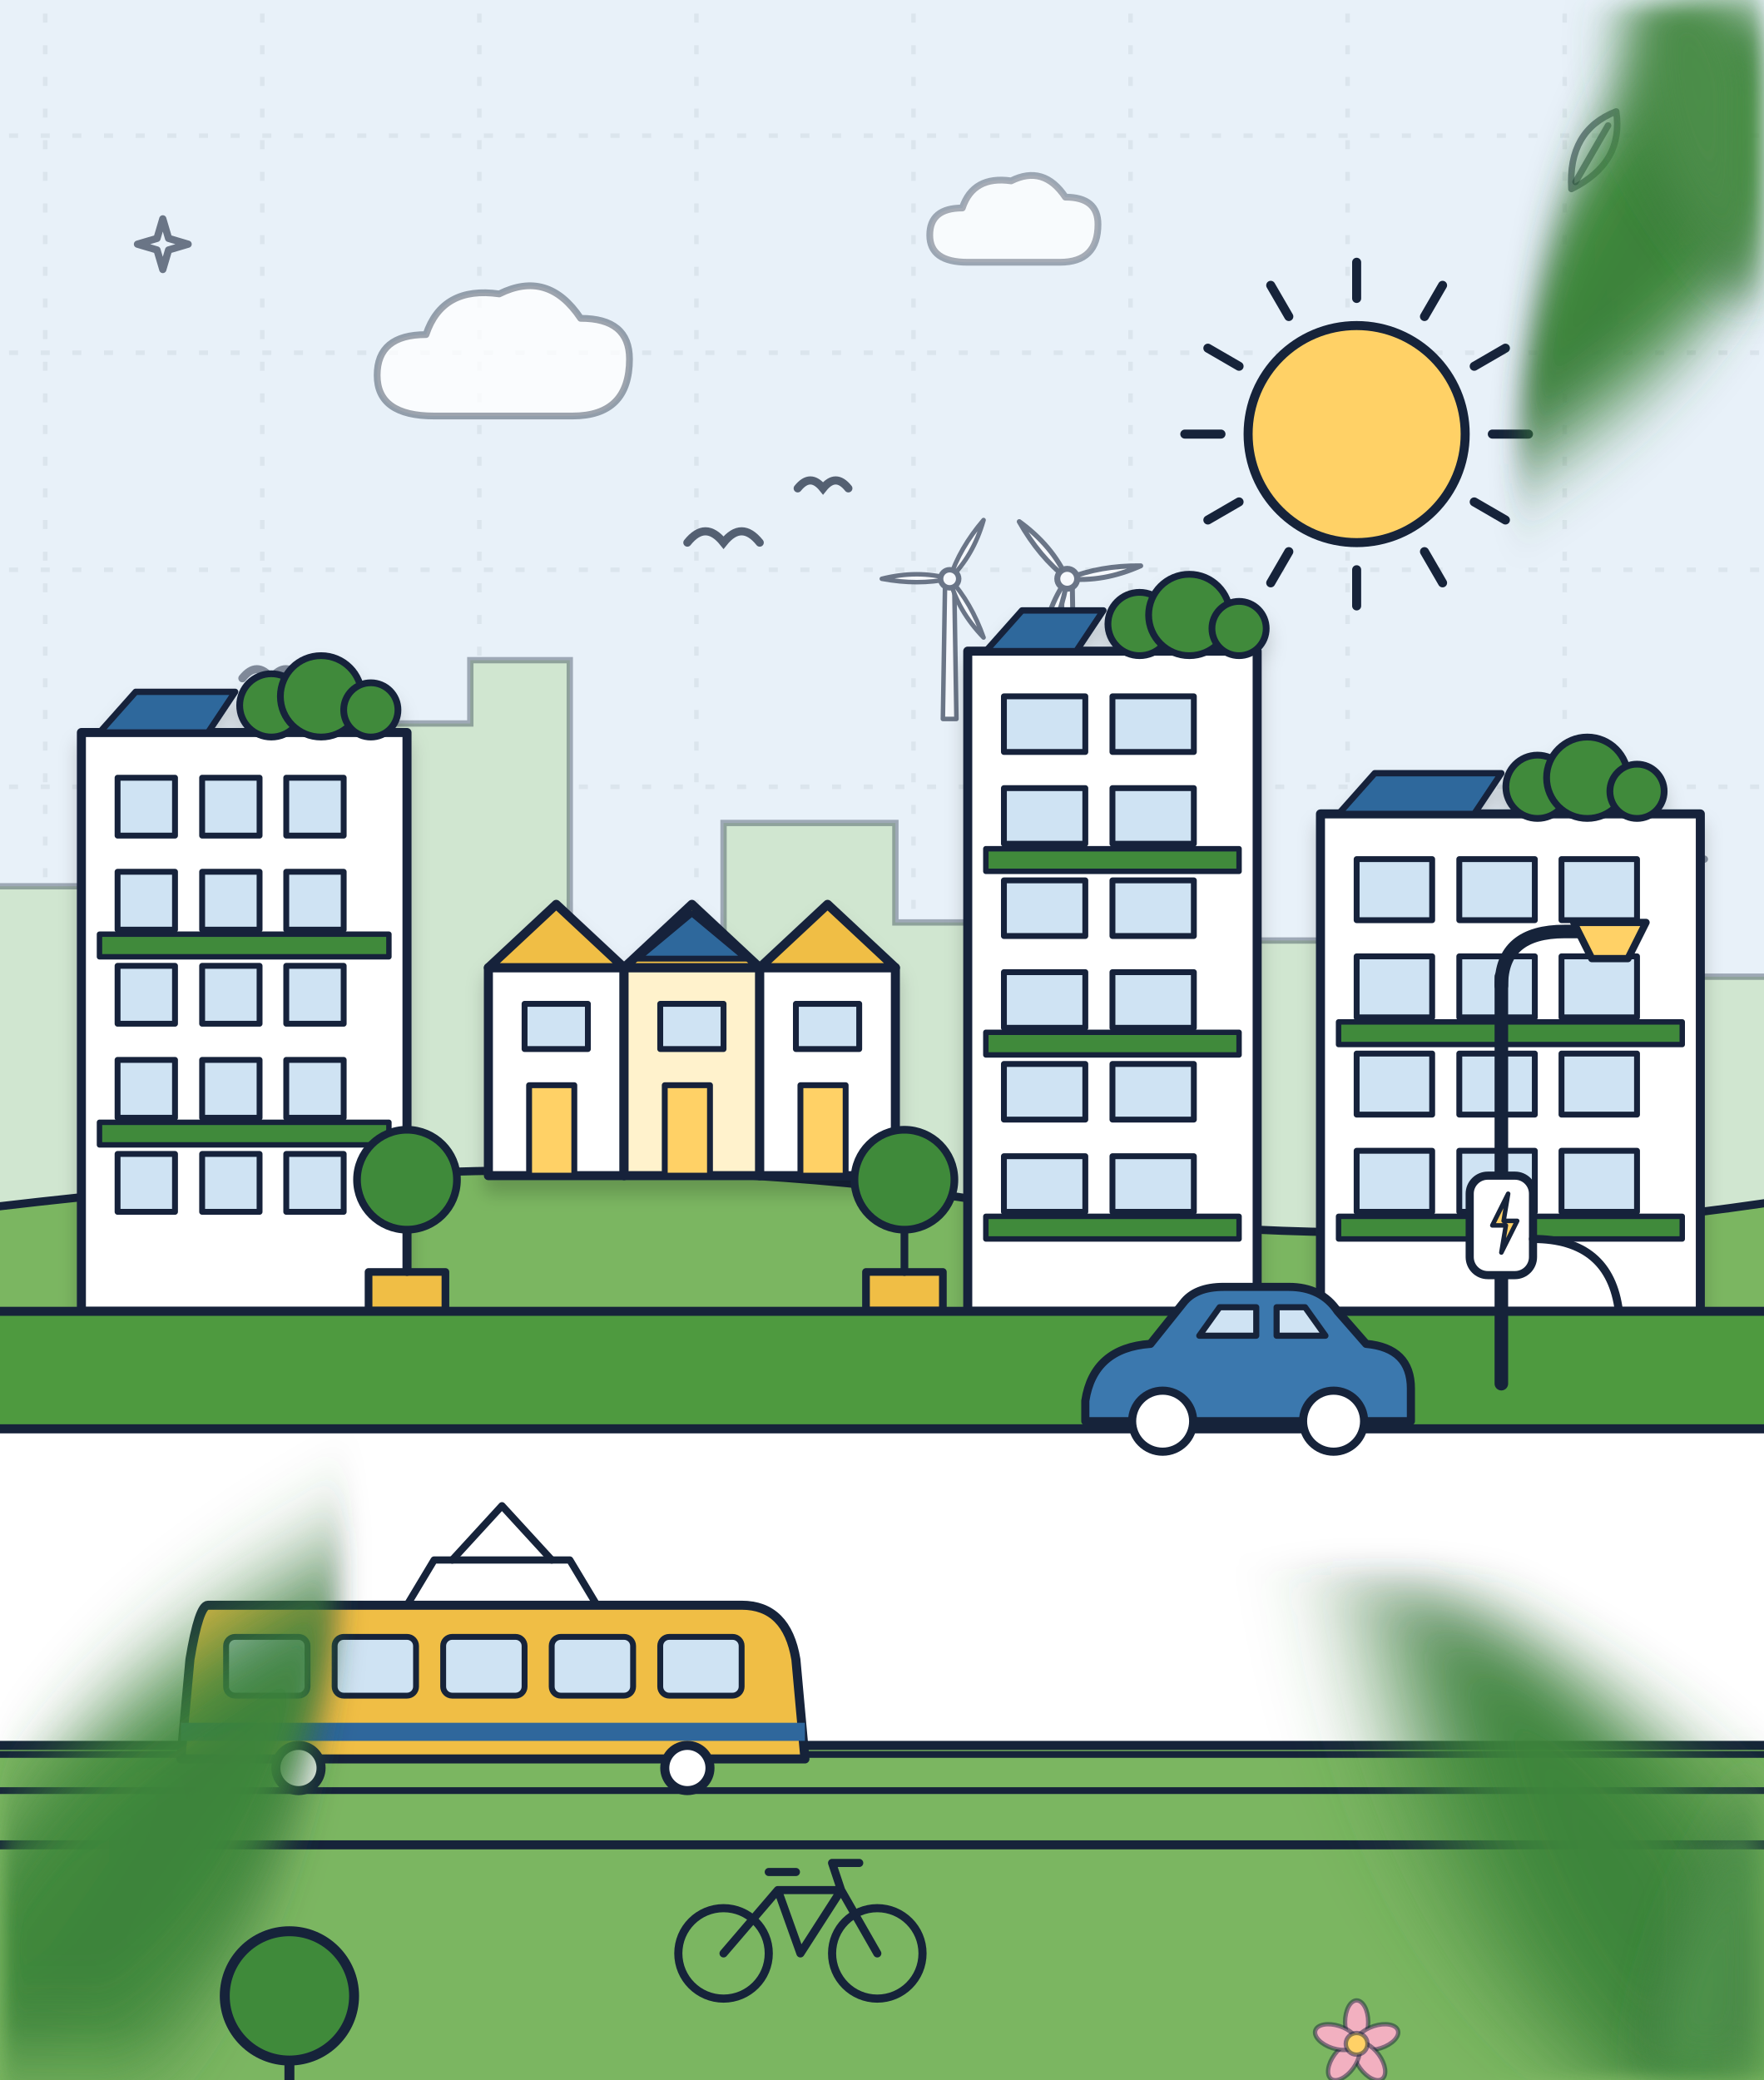
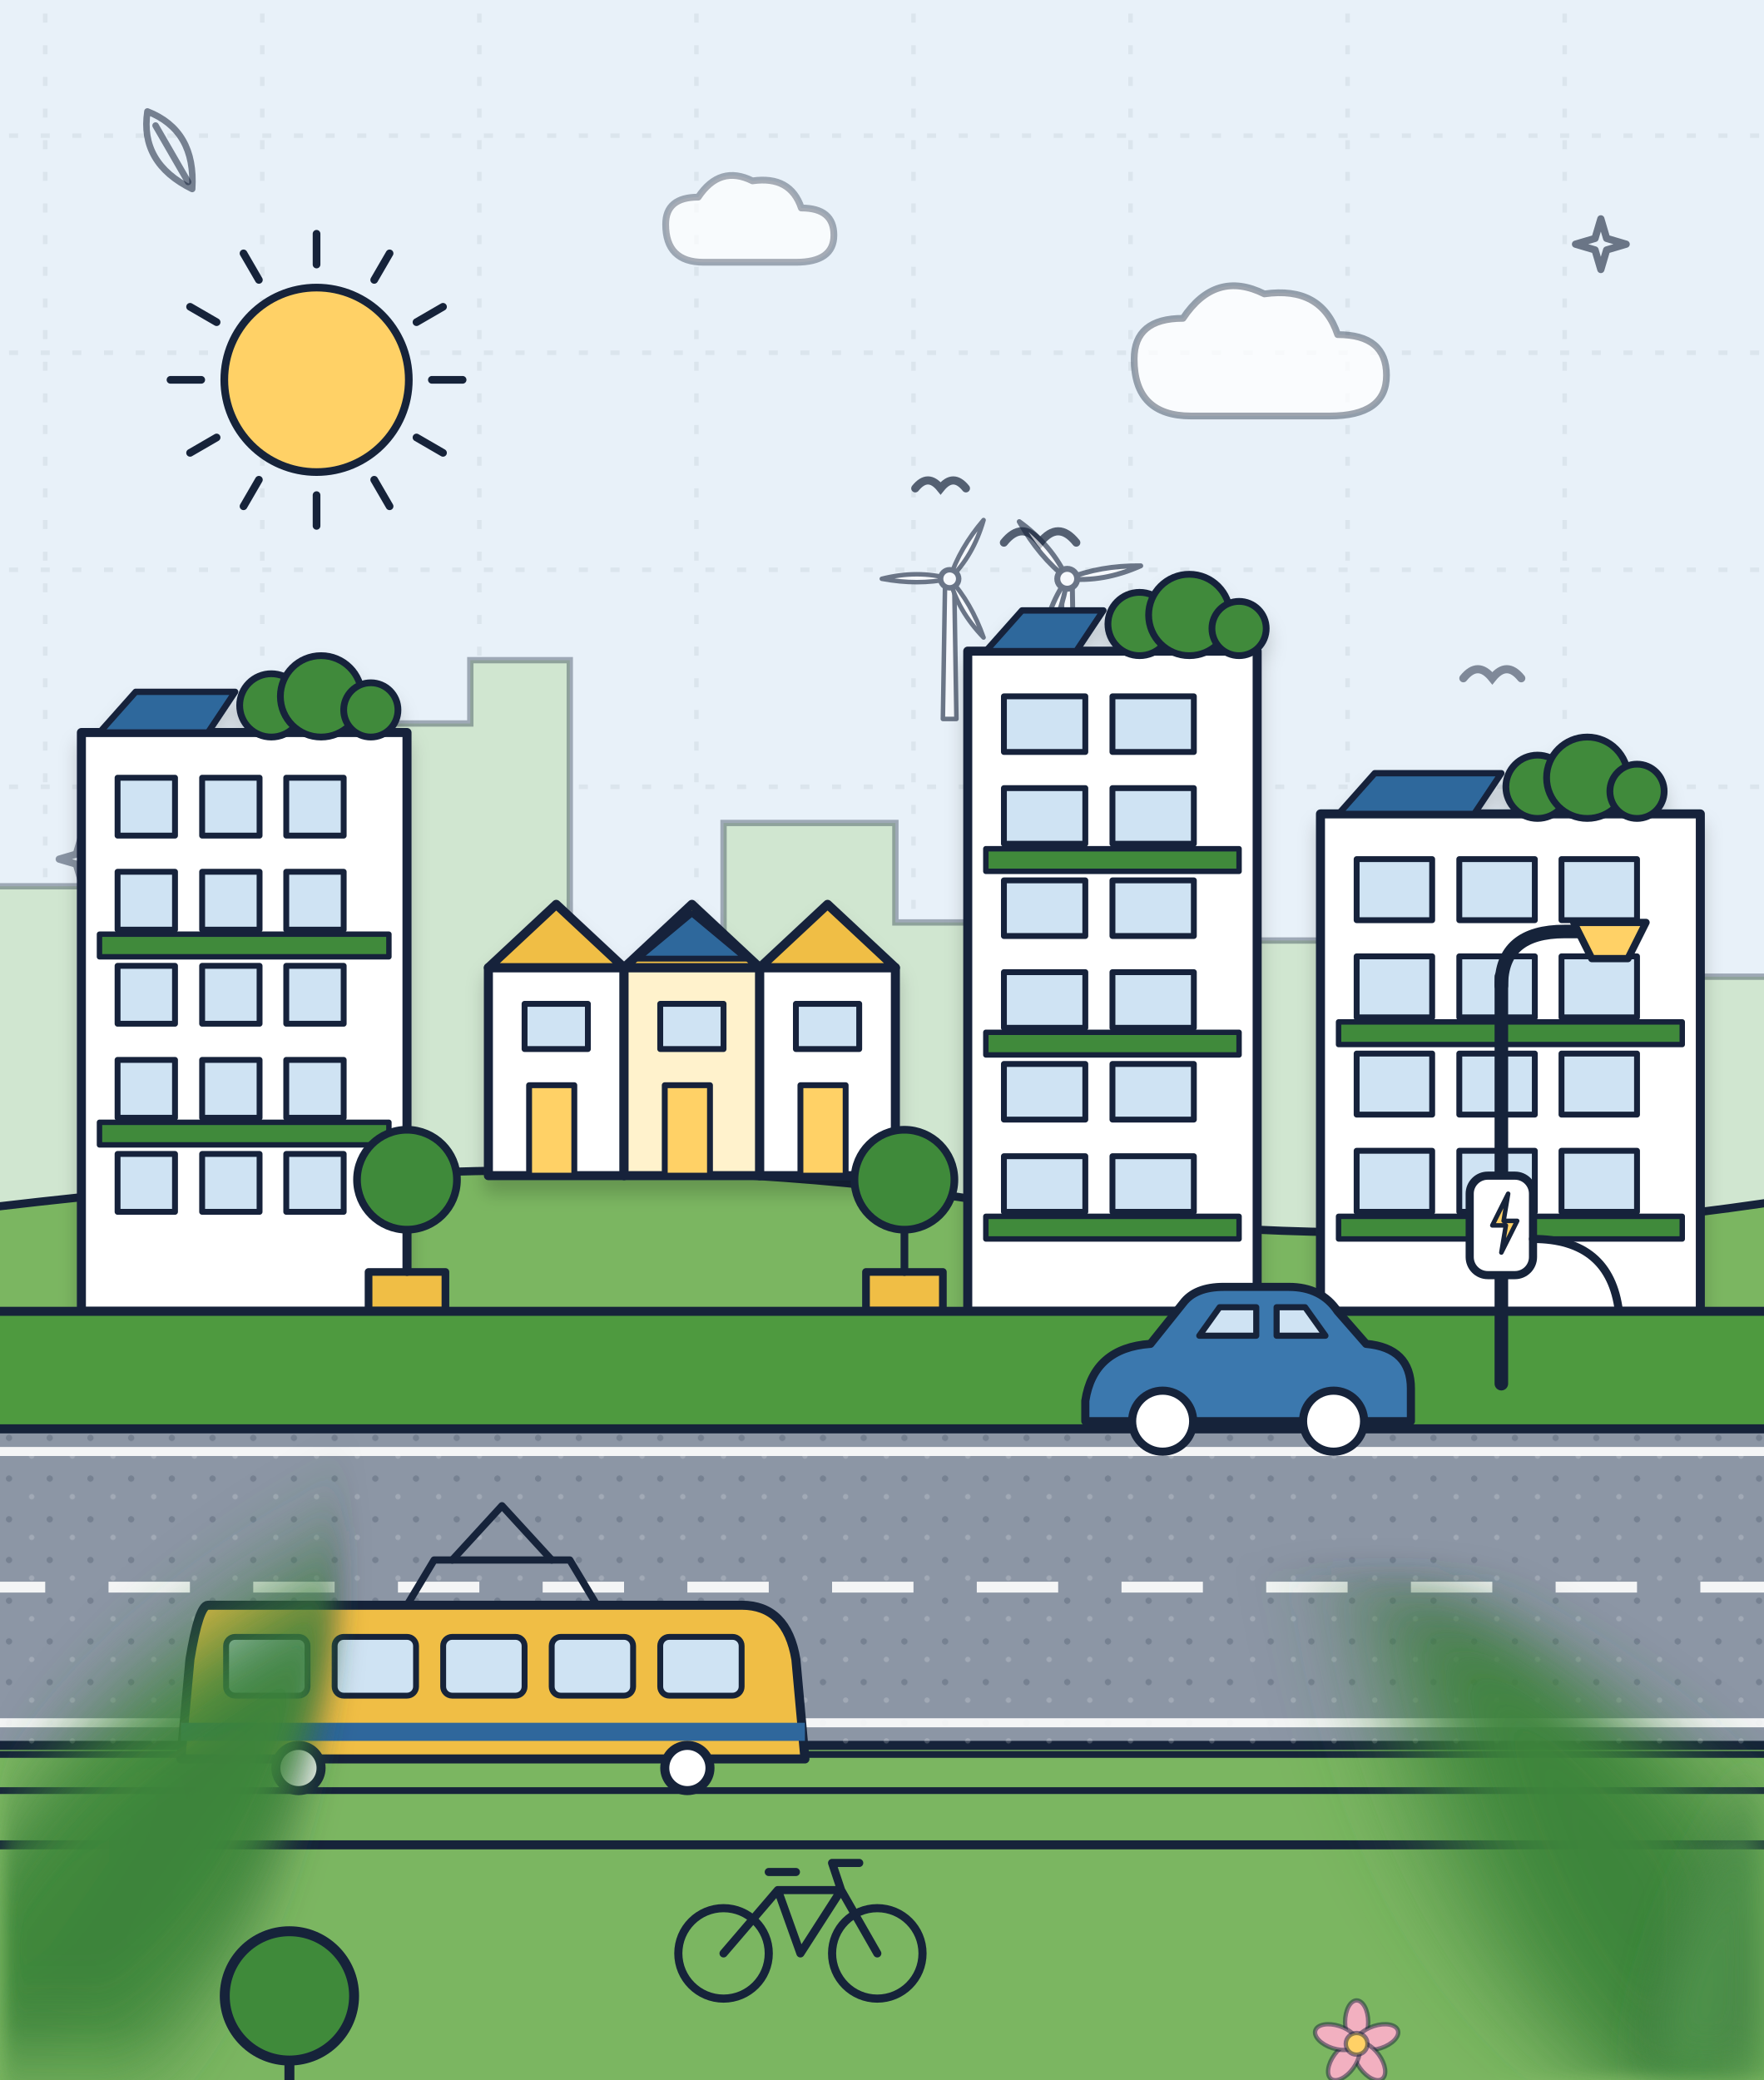
<svg xmlns="http://www.w3.org/2000/svg" role="img" aria-label="City scene" viewBox="0 0 390 460" width="390" height="460">
  <g>
    <defs>
      <filter id="shcityday" x="-10%" y="-10%" width="120%" height="130%">
        <feDropShadow dx="0" dy="3" stdDeviation="2" flood-color="#000" flood-opacity=".18" />
      </filter>
      <filter id="blcityday" x="-30%" y="-30%" width="160%" height="160%">
        <feGaussianBlur stdDeviation="4.5" />
      </filter>
      <filter id="bl2cityday" x="-30%" y="-30%" width="160%" height="160%">
        <feGaussianBlur stdDeviation="1.2" />
      </filter>
    </defs>
    <rect x="-40" y="-60" width="470" height="520" fill="#E8F1F9" />
    <path d="M-40 30 H430" stroke="#16233A" stroke-opacity=".06" stroke-dasharray="2 5" />
    <path d="M-40 78 H430" stroke="#16233A" stroke-opacity=".06" stroke-dasharray="2 5" />
    <path d="M-40 126 H430" stroke="#16233A" stroke-opacity=".06" stroke-dasharray="2 5" />
    <path d="M-40 174 H430" stroke="#16233A" stroke-opacity=".06" stroke-dasharray="2 5" />
    <path d="M-40 222 H430" stroke="#16233A" stroke-opacity=".06" stroke-dasharray="2 5" />
    <path d="M10 -60 V250" stroke="#16233A" stroke-opacity=".06" stroke-dasharray="2 5" />
    <path d="M58 -60 V250" stroke="#16233A" stroke-opacity=".06" stroke-dasharray="2 5" />
    <path d="M106 -60 V250" stroke="#16233A" stroke-opacity=".06" stroke-dasharray="2 5" />
    <path d="M154 -60 V250" stroke="#16233A" stroke-opacity=".06" stroke-dasharray="2 5" />
    <path d="M202 -60 V250" stroke="#16233A" stroke-opacity=".06" stroke-dasharray="2 5" />
    <path d="M250 -60 V250" stroke="#16233A" stroke-opacity=".06" stroke-dasharray="2 5" />
    <path d="M298 -60 V250" stroke="#16233A" stroke-opacity=".06" stroke-dasharray="2 5" />
    <path d="M346 -60 V250" stroke="#16233A" stroke-opacity=".06" stroke-dasharray="2 5" />
    <path d="M394 -60 V250" stroke="#16233A" stroke-opacity=".06" stroke-dasharray="2 5" />
-     <g transform="translate(300 96)">
+     <g transform="translate(70 84) scale(0.85)">
      <circle r="24" fill="#FFD166" stroke="#16233A" stroke-width="2" stroke-linejoin="round" stroke-linecap="round" />
      <line x1="30.0" y1="0.0" x2="38.0" y2="0.0" stroke="#16233A" stroke-width="2" stroke-linejoin="round" stroke-linecap="round" />
      <line x1="26.0" y1="15.0" x2="32.9" y2="19.0" stroke="#16233A" stroke-width="2" stroke-linejoin="round" stroke-linecap="round" />
      <line x1="15.0" y1="26.0" x2="19.0" y2="32.9" stroke="#16233A" stroke-width="2" stroke-linejoin="round" stroke-linecap="round" />
      <line x1="0.0" y1="30.0" x2="0.0" y2="38.0" stroke="#16233A" stroke-width="2" stroke-linejoin="round" stroke-linecap="round" />
      <line x1="-15.0" y1="26.0" x2="-19.0" y2="32.9" stroke="#16233A" stroke-width="2" stroke-linejoin="round" stroke-linecap="round" />
      <line x1="-26.0" y1="15.0" x2="-32.9" y2="19.0" stroke="#16233A" stroke-width="2" stroke-linejoin="round" stroke-linecap="round" />
      <line x1="-30.0" y1="0.0" x2="-38.0" y2="0.0" stroke="#16233A" stroke-width="2" stroke-linejoin="round" stroke-linecap="round" />
      <line x1="-26.0" y1="-15.0" x2="-32.9" y2="-19.0" stroke="#16233A" stroke-width="2" stroke-linejoin="round" stroke-linecap="round" />
      <line x1="-15.0" y1="-26.0" x2="-19.0" y2="-32.9" stroke="#16233A" stroke-width="2" stroke-linejoin="round" stroke-linecap="round" />
      <line x1="-0.0" y1="-30.0" x2="-0.0" y2="-38.0" stroke="#16233A" stroke-width="2" stroke-linejoin="round" stroke-linecap="round" />
      <line x1="15.0" y1="-26.0" x2="19.0" y2="-32.9" stroke="#16233A" stroke-width="2" stroke-linejoin="round" stroke-linecap="round" />
      <line x1="26.0" y1="-15.0" x2="32.9" y2="-19.0" stroke="#16233A" stroke-width="2" stroke-linejoin="round" stroke-linecap="round" />
    </g>
  </g>
  <g>
-     <path d="M96 92 q-12.6 0 -12.6 -9.0 q0 -9.0 10.8 -9.0 q3.6 -10.8 16.2 -9.0 q10.8 -5.4 18.0 5.4 q10.8 0 10.8 9.0 q0 12.6 -12.6 12.6Z" fill="#FFFFFF" fill-opacity="0.765" stroke="#16233A" stroke-opacity="0.405" stroke-width="1.5" stroke-linejoin="round" />
-     <path d="M214 58 q-8.4 0 -8.4 -6.0 q0 -6.0 7.2 -6.0 q2.4 -7.2 10.8 -6.0 q7.2 -3.6 12.0 3.6 q7.2 0 7.2 6.0 q0 8.4 -8.4 8.4Z" fill="#FFFFFF" fill-opacity="0.68" stroke="#16233A" stroke-opacity="0.36" stroke-width="1.5" stroke-linejoin="round" />
-     <path d="M152 120 q4 -5 8 0 q4 -5 8 0" fill="none" stroke="#16233A" stroke-opacity="0.7" stroke-width="1.8" stroke-linecap="round" />
-     <path d="M176.4 108 q2.8 -3.5 5.6 0 q2.8 -3.5 5.6 0" fill="none" stroke="#16233A" stroke-opacity="0.7" stroke-width="1.8" stroke-linecap="round" />
-     <path d="M53.6 150 q3.2 -4.0 6.4 0 q3.2 -4.0 6.4 0" fill="none" stroke="#16233A" stroke-opacity="0.5" stroke-width="1.8" stroke-linecap="round" />
-     <path d="M36 48.4 L37.28 52.72 L41.6 54 L37.28 55.28 L36 59.6 L34.72 55.28 L30.4 54 L34.72 52.72Z" fill="none" stroke="#16233A" stroke-opacity="0.6" stroke-width="1.6" stroke-linejoin="round" />
-     <path d="M372 185.1 L373.12 188.88 L376.9 190 L373.12 191.12 L372 194.9 L370.88 191.12 L367.1 190 L370.88 188.88Z" fill="none" stroke="#16233A" stroke-opacity="0.45" stroke-width="1.6" stroke-linejoin="round" />
-     <g transform="translate(352 34) rotate(30) scale(0.9)" fill="none" stroke="#16233A" stroke-opacity="0.55" stroke-width="1.6" stroke-linecap="round" stroke-linejoin="round">
-       <path d="M0 10 Q-8 -2 0 -12 Q8 -2 0 10Z" />
-       <path d="M0 8 V-8" />
-     </g>
-     <g transform="translate(30 212) scale(0.9)" fill="none" stroke="#16233A" stroke-opacity="0.4" stroke-width="1.6" stroke-linecap="round" stroke-linejoin="round">
-       <rect x="-6" y="-6" width="12" height="10" rx="3" />
-       <path d="M-3 -6 V-10 M3 -6 V-10 M0 4 Q0 12 8 12" />
+     <g transform="translate(390 0) scale(-1 1)">
+       <path d="M96 92 q-12.6 0 -12.6 -9.0 q0 -9.0 10.8 -9.0 q3.6 -10.8 16.2 -9.0 q10.8 -5.4 18.0 5.4 q10.8 0 10.8 9.0 q0 12.6 -12.6 12.6Z" fill="#FFFFFF" fill-opacity="0.765" stroke="#16233A" stroke-opacity="0.405" stroke-width="1.5" stroke-linejoin="round" />
+       <path d="M214 58 q-8.4 0 -8.4 -6.0 q0 -6.0 7.2 -6.0 q2.4 -7.2 10.8 -6.0 q7.2 -3.6 12.0 3.6 q7.2 0 7.2 6.0 q0 8.4 -8.4 8.4Z" fill="#FFFFFF" fill-opacity="0.68" stroke="#16233A" stroke-opacity="0.36" stroke-width="1.5" stroke-linejoin="round" />
+       <path d="M152 120 q4 -5 8 0 q4 -5 8 0" fill="none" stroke="#16233A" stroke-opacity="0.7" stroke-width="1.8" stroke-linecap="round" />
+       <path d="M176.4 108 q2.8 -3.5 5.6 0 q2.8 -3.5 5.6 0" fill="none" stroke="#16233A" stroke-opacity="0.7" stroke-width="1.8" stroke-linecap="round" />
+       <path d="M53.6 150 q3.2 -4.0 6.4 0 q3.2 -4.0 6.4 0" fill="none" stroke="#16233A" stroke-opacity="0.5" stroke-width="1.8" stroke-linecap="round" />
+       <path d="M36 48.4 L37.28 52.72 L41.6 54 L37.28 55.28 L36 59.6 L34.72 55.28 L30.4 54 L34.72 52.72Z" fill="none" stroke="#16233A" stroke-opacity="0.6" stroke-width="1.6" stroke-linejoin="round" />
+       <path d="M372 185.1 L373.12 188.88 L376.9 190 L373.12 191.12 L372 194.9 L370.88 191.12 L367.1 190 L370.88 188.88Z" fill="none" stroke="#16233A" stroke-opacity="0.45" stroke-width="1.6" stroke-linejoin="round" />
+       <g transform="translate(352 34) rotate(30) scale(0.9)" fill="none" stroke="#16233A" stroke-opacity="0.55" stroke-width="1.6" stroke-linecap="round" stroke-linejoin="round">
+         <path d="M0 10 Q-8 -2 0 -12 Q8 -2 0 10Z" />
+         <path d="M0 8 V-8" />
+       </g>
+       <g transform="translate(30 212) scale(0.9)" fill="none" stroke="#16233A" stroke-opacity="0.4" stroke-width="1.6" stroke-linecap="round" stroke-linejoin="round">
+         <rect x="-6" y="-6" width="12" height="10" rx="3" />
+         <path d="M-3 -6 V-10 M3 -6 V-10 M0 4 Q0 12 8 12" />
+       </g>
    </g>
  </g>
  <g>
    <path d="M-40 250 V196 H20 V170 H48 V204 H82 V160 H104 V146 H126 V214 H160 V182 H198 V204 H236 V172 H270 V208 H306 V186 H344 V216 H430 V560 H-40Z" fill="#d0e6d0" stroke="#16233A" stroke-opacity=".35" stroke-width="1.4" />
    <g transform="translate(210 128) scale(0.5)" opacity=".6">
      <g stroke="#16233A" stroke-width="2.4" stroke-linejoin="round" stroke-linecap="round">
        <path d="M-2 0 L-3 62 H3 L2 0Z" fill="#FFFFFF" stroke-width="2" />
        <path d="M0 0 Q4 -14 0 -30 Q-3 -14 0 0Z" transform="rotate(30)" fill="#FFFFFF" stroke-width="2" />
        <path d="M0 0 Q4 -14 0 -30 Q-3 -14 0 0Z" transform="rotate(150)" fill="#FFFFFF" stroke-width="2" />
        <path d="M0 0 Q4 -14 0 -30 Q-3 -14 0 0Z" transform="rotate(270)" fill="#FFFFFF" stroke-width="2" />
        <circle r="4" fill="#FFFFFF" />
      </g>
    </g>
    <g transform="translate(236 128) scale(0.55)" opacity=".6">
      <g stroke="#16233A" stroke-width="2.4" stroke-linejoin="round" stroke-linecap="round">
        <path d="M-2 0 L-3 62 H3 L2 0Z" fill="#FFFFFF" stroke-width="2" />
        <path d="M0 0 Q4 -14 0 -30 Q-3 -14 0 0Z" transform="rotate(80)" fill="#FFFFFF" stroke-width="2" />
        <path d="M0 0 Q4 -14 0 -30 Q-3 -14 0 0Z" transform="rotate(200)" fill="#FFFFFF" stroke-width="2" />
        <path d="M0 0 Q4 -14 0 -30 Q-3 -14 0 0Z" transform="rotate(320)" fill="#FFFFFF" stroke-width="2" />
        <circle r="4" fill="#FFFFFF" />
      </g>
    </g>
  </g>
  <g>
    <path d="M-40 272 Q 120 249 220 266 Q 320 282 430 259 V560 H-40Z" fill="#7BB661" stroke="#16233A" stroke-width="1.8" stroke-linejoin="round" stroke-linecap="round" />
    <g transform="translate(18 162)" filter="url(#shcityday)">
      <g stroke="#16233A" stroke-width="2" stroke-linejoin="round" stroke-linecap="round">
        <rect x="0" y="0" width="72" height="128" fill="#FFFFFF" />
        <rect x="8.0" y="10.0" width="12.7" height="12.8" fill="#CFE3F3" stroke-width="1.3" />
        <rect x="26.7" y="10.0" width="12.7" height="12.8" fill="#CFE3F3" stroke-width="1.3" />
        <rect x="45.3" y="10.0" width="12.7" height="12.8" fill="#CFE3F3" stroke-width="1.3" />
        <rect x="8.0" y="30.8" width="12.7" height="12.8" fill="#CFE3F3" stroke-width="1.3" />
        <rect x="26.7" y="30.8" width="12.7" height="12.8" fill="#CFE3F3" stroke-width="1.3" />
        <rect x="45.3" y="30.8" width="12.7" height="12.8" fill="#CFE3F3" stroke-width="1.3" />
        <rect x="4" y="44.6" width="64" height="5" fill="#3F8A3A" stroke-width="1.2" />
        <rect x="8.0" y="51.6" width="12.7" height="12.8" fill="#CFE3F3" stroke-width="1.3" />
        <rect x="26.7" y="51.6" width="12.7" height="12.8" fill="#CFE3F3" stroke-width="1.3" />
        <rect x="45.3" y="51.6" width="12.7" height="12.8" fill="#CFE3F3" stroke-width="1.3" />
        <rect x="8.0" y="72.4" width="12.7" height="12.8" fill="#CFE3F3" stroke-width="1.3" />
        <rect x="26.7" y="72.4" width="12.7" height="12.8" fill="#CFE3F3" stroke-width="1.3" />
        <rect x="45.3" y="72.4" width="12.7" height="12.8" fill="#CFE3F3" stroke-width="1.3" />
        <rect x="4" y="86.2" width="64" height="5" fill="#3F8A3A" stroke-width="1.2" />
        <rect x="8.0" y="93.2" width="12.7" height="12.8" fill="#CFE3F3" stroke-width="1.3" />
        <rect x="26.7" y="93.2" width="12.7" height="12.8" fill="#CFE3F3" stroke-width="1.3" />
        <rect x="45.3" y="93.2" width="12.7" height="12.8" fill="#CFE3F3" stroke-width="1.3" />
        <path d="M4 0 L12 -9 H34.0 L28.0 0Z" fill="#2F679C" stroke-width="1.4" />
        <circle cx="42.0" cy="-6" r="7" fill="#3F8A3A" stroke-width="1.5" />
        <circle cx="53.0" cy="-8" r="9" fill="#3F8A3A" stroke-width="1.5" />
        <circle cx="64.0" cy="-5" r="6" fill="#3F8A3A" stroke-width="1.5" />
      </g>
    </g>
    <g transform="translate(214 144)" filter="url(#shcityday)">
      <g stroke="#16233A" stroke-width="2" stroke-linejoin="round" stroke-linecap="round">
        <rect x="0" y="0" width="64" height="146" fill="#FFFFFF" />
        <rect x="8.0" y="10.0" width="18.0" height="12.3" fill="#CFE3F3" stroke-width="1.3" />
        <rect x="32.0" y="10.0" width="18.0" height="12.3" fill="#CFE3F3" stroke-width="1.3" />
        <rect x="8.0" y="30.3" width="18.0" height="12.3" fill="#CFE3F3" stroke-width="1.3" />
        <rect x="32.0" y="30.3" width="18.0" height="12.3" fill="#CFE3F3" stroke-width="1.3" />
        <rect x="4" y="43.7" width="56" height="5" fill="#3F8A3A" stroke-width="1.2" />
        <rect x="8.0" y="50.7" width="18.0" height="12.3" fill="#CFE3F3" stroke-width="1.3" />
        <rect x="32.0" y="50.7" width="18.0" height="12.3" fill="#CFE3F3" stroke-width="1.3" />
        <rect x="8.0" y="71.0" width="18.0" height="12.3" fill="#CFE3F3" stroke-width="1.3" />
        <rect x="32.0" y="71.0" width="18.0" height="12.3" fill="#CFE3F3" stroke-width="1.3" />
        <rect x="4" y="84.3" width="56" height="5" fill="#3F8A3A" stroke-width="1.2" />
        <rect x="8.0" y="91.3" width="18.0" height="12.3" fill="#CFE3F3" stroke-width="1.3" />
        <rect x="32.0" y="91.3" width="18.0" height="12.3" fill="#CFE3F3" stroke-width="1.3" />
        <rect x="8.0" y="111.7" width="18.0" height="12.3" fill="#CFE3F3" stroke-width="1.3" />
        <rect x="32.0" y="111.7" width="18.0" height="12.3" fill="#CFE3F3" stroke-width="1.3" />
        <rect x="4" y="125.0" width="56" height="5" fill="#3F8A3A" stroke-width="1.2" />
        <path d="M4 0 L12 -9 H30.0 L24.0 0Z" fill="#2F679C" stroke-width="1.4" />
        <circle cx="38.0" cy="-6" r="7" fill="#3F8A3A" stroke-width="1.5" />
        <circle cx="49.0" cy="-8" r="9" fill="#3F8A3A" stroke-width="1.5" />
        <circle cx="60.0" cy="-5" r="6" fill="#3F8A3A" stroke-width="1.5" />
      </g>
    </g>
    <g transform="translate(292 180)" filter="url(#shcityday)">
      <g stroke="#16233A" stroke-width="2" stroke-linejoin="round" stroke-linecap="round">
        <rect x="0" y="0" width="84" height="110" fill="#FFFFFF" />
        <rect x="8.0" y="10.0" width="16.7" height="13.5" fill="#CFE3F3" stroke-width="1.3" />
        <rect x="30.7" y="10.0" width="16.7" height="13.5" fill="#CFE3F3" stroke-width="1.3" />
        <rect x="53.3" y="10.0" width="16.7" height="13.5" fill="#CFE3F3" stroke-width="1.3" />
        <rect x="8.0" y="31.5" width="16.7" height="13.5" fill="#CFE3F3" stroke-width="1.3" />
        <rect x="30.7" y="31.5" width="16.7" height="13.5" fill="#CFE3F3" stroke-width="1.3" />
        <rect x="53.3" y="31.5" width="16.7" height="13.5" fill="#CFE3F3" stroke-width="1.3" />
        <rect x="4" y="46.0" width="76" height="5" fill="#3F8A3A" stroke-width="1.2" />
        <rect x="8.0" y="53.0" width="16.7" height="13.5" fill="#CFE3F3" stroke-width="1.3" />
        <rect x="30.7" y="53.0" width="16.7" height="13.5" fill="#CFE3F3" stroke-width="1.3" />
        <rect x="53.3" y="53.0" width="16.7" height="13.5" fill="#CFE3F3" stroke-width="1.3" />
        <rect x="8.0" y="74.5" width="16.7" height="13.5" fill="#CFE3F3" stroke-width="1.3" />
        <rect x="30.7" y="74.5" width="16.7" height="13.5" fill="#CFE3F3" stroke-width="1.3" />
        <rect x="53.3" y="74.5" width="16.7" height="13.5" fill="#CFE3F3" stroke-width="1.3" />
        <rect x="4" y="89.0" width="76" height="5" fill="#3F8A3A" stroke-width="1.2" />
        <path d="M4 0 L12 -9 H40.0 L34.0 0Z" fill="#2F679C" stroke-width="1.4" />
        <circle cx="48.0" cy="-6" r="7" fill="#3F8A3A" stroke-width="1.5" />
        <circle cx="59.0" cy="-8" r="9" fill="#3F8A3A" stroke-width="1.5" />
        <circle cx="70.0" cy="-5" r="6" fill="#3F8A3A" stroke-width="1.5" />
      </g>
    </g>
    <g transform="translate(108 200)" filter="url(#shcityday)">
      <g stroke="#16233A" stroke-width="2" stroke-linejoin="round" stroke-linecap="round">
        <rect x="0" y="14" width="30" height="46" fill="#FFFFFF" />
        <path d="M0 14 L15 0 L30 14Z" fill="#F0BE45" />
        <rect x="9" y="40" width="10" height="20" fill="#FFD166" stroke-width="1.3" />
        <rect x="8" y="22" width="14" height="10" fill="#CFE3F3" stroke-width="1.3" />
        <rect x="30" y="14" width="30" height="46" fill="#FFF2CC" />
        <path d="M30 14 L45 0 L60 14Z" fill="#F0BE45" />
        <rect x="39" y="40" width="10" height="20" fill="#FFD166" stroke-width="1.3" />
        <rect x="38" y="22" width="14" height="10" fill="#CFE3F3" stroke-width="1.3" />
        <rect x="60" y="14" width="30" height="46" fill="#FFFFFF" />
        <path d="M60 14 L75 0 L90 14Z" fill="#F0BE45" />
        <rect x="69" y="40" width="10" height="20" fill="#FFD166" stroke-width="1.3" />
        <rect x="68" y="22" width="14" height="10" fill="#CFE3F3" stroke-width="1.3" />
        <path d="M33 12 L45 2 L57 12Z" fill="#2F679C" stroke-width="1.3" />
      </g>
    </g>
  </g>
  <g>
    <rect x="-40" y="290" width="470" height="26" fill="#4E9A3F" stroke="#16233A" stroke-width="2" stroke-linejoin="round" stroke-linecap="round" />
-     <rect x="-40" y="316" width="470" height="70" fill="#FFFFFF" stroke="#16233A" stroke-width="2" stroke-linejoin="round" stroke-linecap="round" />
+     <defs>
+       <pattern id="aspcityday" width="9" height="9" patternUnits="userSpaceOnUse">
+         <circle cx="2" cy="3" r=".7" fill="#16233A" fill-opacity=".18" />
+         <circle cx="7" cy="7" r=".6" fill="#FFFFFF" fill-opacity=".18" />
+       </pattern>
+     </defs>
+     <rect x="-40" y="316" width="470" height="70" fill="#8C96A5" stroke="#16233A" stroke-width="2" />
+     <rect x="-40" y="316" width="470" height="70" fill="url(#aspcityday)" />
+     <path d="M-40 321 H430 M-40 381 H430" stroke="#FFFFFF" stroke-opacity=".9" stroke-width="2" />
+     <path d="M-40 351.0 H430" stroke="#FFFFFF" stroke-opacity=".9" stroke-width="2.4" stroke-dasharray="18 14" />
    <path d="M-40 388 H430 M-40 396 H430" stroke="#16233A" stroke-width="1.5" />
    <g transform="translate(40 355)">
      <g stroke="#16233A" stroke-width="2" stroke-linejoin="round" stroke-linecap="round">
        <path d="M6 0 H124 Q134 0 136 12 L138 34 H0 L2 12 Q4 0 6 0Z" fill="#F0BE45" />
        <path d="M50 0 L56 -10 H86 L92 0" fill="none" stroke-width="1.6" />
        <path d="M60 -10 L71 -22 M71 -22 L82 -10" fill="none" stroke-width="1.6" />
        <rect x="10" y="7" width="18" height="13" rx="2" fill="#CFE3F3" stroke-width="1.3" />
        <rect x="34" y="7" width="18" height="13" rx="2" fill="#CFE3F3" stroke-width="1.3" />
        <rect x="58" y="7" width="18" height="13" rx="2" fill="#CFE3F3" stroke-width="1.3" />
        <rect x="82" y="7" width="18" height="13" rx="2" fill="#CFE3F3" stroke-width="1.3" />
        <rect x="106" y="7" width="18" height="13" rx="2" fill="#CFE3F3" stroke-width="1.3" />
        <rect x="0" y="26" width="138" height="4" fill="#2F679C" stroke="none" />
        <circle cx="26" cy="36" r="5" fill="#FFFFFF" />
        <circle cx="112" cy="36" r="5" fill="#FFFFFF" />
      </g>
    </g>
    <rect x="-40" y="408" width="470" height="160" fill="#7BB661" stroke="#16233A" stroke-width="2" stroke-linejoin="round" stroke-linecap="round" />
    <g transform="translate(332 216)">
      <g stroke="#16233A" stroke-width="2" stroke-linejoin="round" stroke-linecap="round">
        <path d="M0 0 V90" stroke-width="3" />
        <path d="M0 2 Q0 -10 14 -10 H22" fill="none" stroke-width="3" />
        <path d="M16 -12 H32 L28 -4 H20Z" fill="#FFD166" stroke-width="1.6" />
        <rect x="-7" y="44" width="14" height="22" rx="4" fill="#FFFFFF" stroke-width="1.8" />
        <path d="M1.5 48 L-2 55 H1 L0 61 L3.5 54 H0.5Z" fill="#FFD166" stroke-width="1" />
        <path d="M7 58 Q24 58 26 74" fill="none" stroke-width="1.8" />
      </g>
    </g>
    <g transform="translate(240 290) scale(.9)">
      <g stroke="#16233A" stroke-width="2" stroke-linejoin="round" stroke-linecap="round">
        <path d="M0 22 Q2 9 16 8 L24 -2 Q27 -6 34 -6 H50 Q58 -6 62 0 L69 8 Q80 9 80 19 V27 H0Z" fill="#3B78AE" />
        <path d="M28 6 L33 -1 H42 V6Z M47 6 V-1 H54 L59 6Z" fill="#CFE3F3" stroke-width="1.5" />
        <circle cx="19" cy="27" r="7.5" fill="#FFFFFF" />
        <circle cx="61" cy="27" r="7.5" fill="#FFFFFF" />
      </g>
    </g>
    <g transform="translate(90 266) scale(.85)">
      <g stroke="#16233A" stroke-width="2" stroke-linejoin="round" stroke-linecap="round">
        <rect x="-10" y="18" width="20" height="10" fill="#F0BE45" />
        <line x1="0" y1="0" x2="0" y2="18" />
        <circle cy="-6" r="13" fill="#3F8A3A" />
      </g>
    </g>
    <g transform="translate(200 266) scale(.85)">
      <g stroke="#16233A" stroke-width="2" stroke-linejoin="round" stroke-linecap="round">
        <rect x="-10" y="18" width="20" height="10" fill="#F0BE45" />
        <line x1="0" y1="0" x2="0" y2="18" />
        <circle cy="-6" r="13" fill="#3F8A3A" />
      </g>
    </g>
    <g transform="translate(160 420)">
      <g stroke="#16233A" stroke-width="1.8" stroke-linejoin="round" stroke-linecap="round" fill="none">
        <circle cx="0" cy="12" r="10" />
        <circle cx="34" cy="12" r="10" />
        <path d="M0 12 L12 -2 H26 L34 12 M12 -2 L17 12 L26 -2 M10 -6 H16 M26 -2 L24 -8 H30" />
      </g>
    </g>
  </g>
  <g>
    <g transform="translate(-14 478) rotate(34) scale(2.0)" filter="url(#blcityday)">
      <path d="M0 0 Q26 -30 0 -80 Q-26 -30 0 0Z" fill="#3F8A3A" stroke="#16233A" stroke-opacity=".35" stroke-width="2" />
      <path d="M0 -4 Q2 -40 0 -74" fill="none" stroke="#16233A" stroke-opacity=".3" stroke-width="2" />
    </g>
    <g transform="translate(404 482) rotate(-36) scale(2.1)" filter="url(#blcityday)">
      <path d="M0 0 Q26 -30 0 -80 Q-26 -30 0 0Z" fill="#3F8A3A" stroke="#16233A" stroke-opacity=".35" stroke-width="2" />
      <path d="M0 -4 Q2 -40 0 -74" fill="none" stroke="#16233A" stroke-opacity=".3" stroke-width="2" />
    </g>
    <g transform="translate(374 490) rotate(12) scale(1.3)" filter="url(#blcityday)">
      <path d="M0 0 Q26 -30 0 -80 Q-26 -30 0 0Z" fill="#4d9249" stroke="#16233A" stroke-opacity=".35" stroke-width="2" />
      <path d="M0 -4 Q2 -40 0 -74" fill="none" stroke="#16233A" stroke-opacity=".3" stroke-width="2" />
    </g>
-     <g transform="translate(400 -8) rotate(-150) scale(1.6)" filter="url(#blcityday)">
-       <path d="M0 0 Q26 -30 0 -80 Q-26 -30 0 0Z" fill="#3F8A3A" stroke="#16233A" stroke-opacity=".35" stroke-width="2" />
-       <path d="M0 -4 Q2 -40 0 -74" fill="none" stroke="#16233A" stroke-opacity=".3" stroke-width="2" />
-     </g>
-     <g transform="translate(366 -14) rotate(-196) scale(1.1)" filter="url(#blcityday)">
-       <path d="M0 0 Q26 -30 0 -80 Q-26 -30 0 0Z" fill="#4d9249" stroke="#16233A" stroke-opacity=".35" stroke-width="2" />
-       <path d="M0 -4 Q2 -40 0 -74" fill="none" stroke="#16233A" stroke-opacity=".3" stroke-width="2" />
-     </g>
    <g transform="translate(64 448) scale(1.1)">
      <g stroke="#16233A" stroke-width="2" stroke-linejoin="round" stroke-linecap="round">
        <rect x="-10" y="18" width="20" height="10" fill="#F0BE45" />
        <line x1="0" y1="0" x2="0" y2="18" />
        <circle cy="-6" r="13" fill="#3F8A3A" />
      </g>
    </g>
    <g transform="translate(300 452) scale(0.8)">
      <ellipse cx="0" cy="-6" rx="3.2" ry="6" transform="rotate(0)" fill="#F2B0C0" stroke="#16233A" stroke-opacity=".5" stroke-width="1.2" />
      <ellipse cx="0" cy="-6" rx="3.2" ry="6" transform="rotate(72)" fill="#F2B0C0" stroke="#16233A" stroke-opacity=".5" stroke-width="1.2" />
      <ellipse cx="0" cy="-6" rx="3.2" ry="6" transform="rotate(144)" fill="#F2B0C0" stroke="#16233A" stroke-opacity=".5" stroke-width="1.2" />
      <ellipse cx="0" cy="-6" rx="3.2" ry="6" transform="rotate(216)" fill="#F2B0C0" stroke="#16233A" stroke-opacity=".5" stroke-width="1.2" />
      <ellipse cx="0" cy="-6" rx="3.2" ry="6" transform="rotate(288)" fill="#F2B0C0" stroke="#16233A" stroke-opacity=".5" stroke-width="1.2" />
      <circle r="3" fill="#FFD166" stroke="#16233A" stroke-opacity=".5" stroke-width="1.2" />
    </g>
  </g>
</svg>
